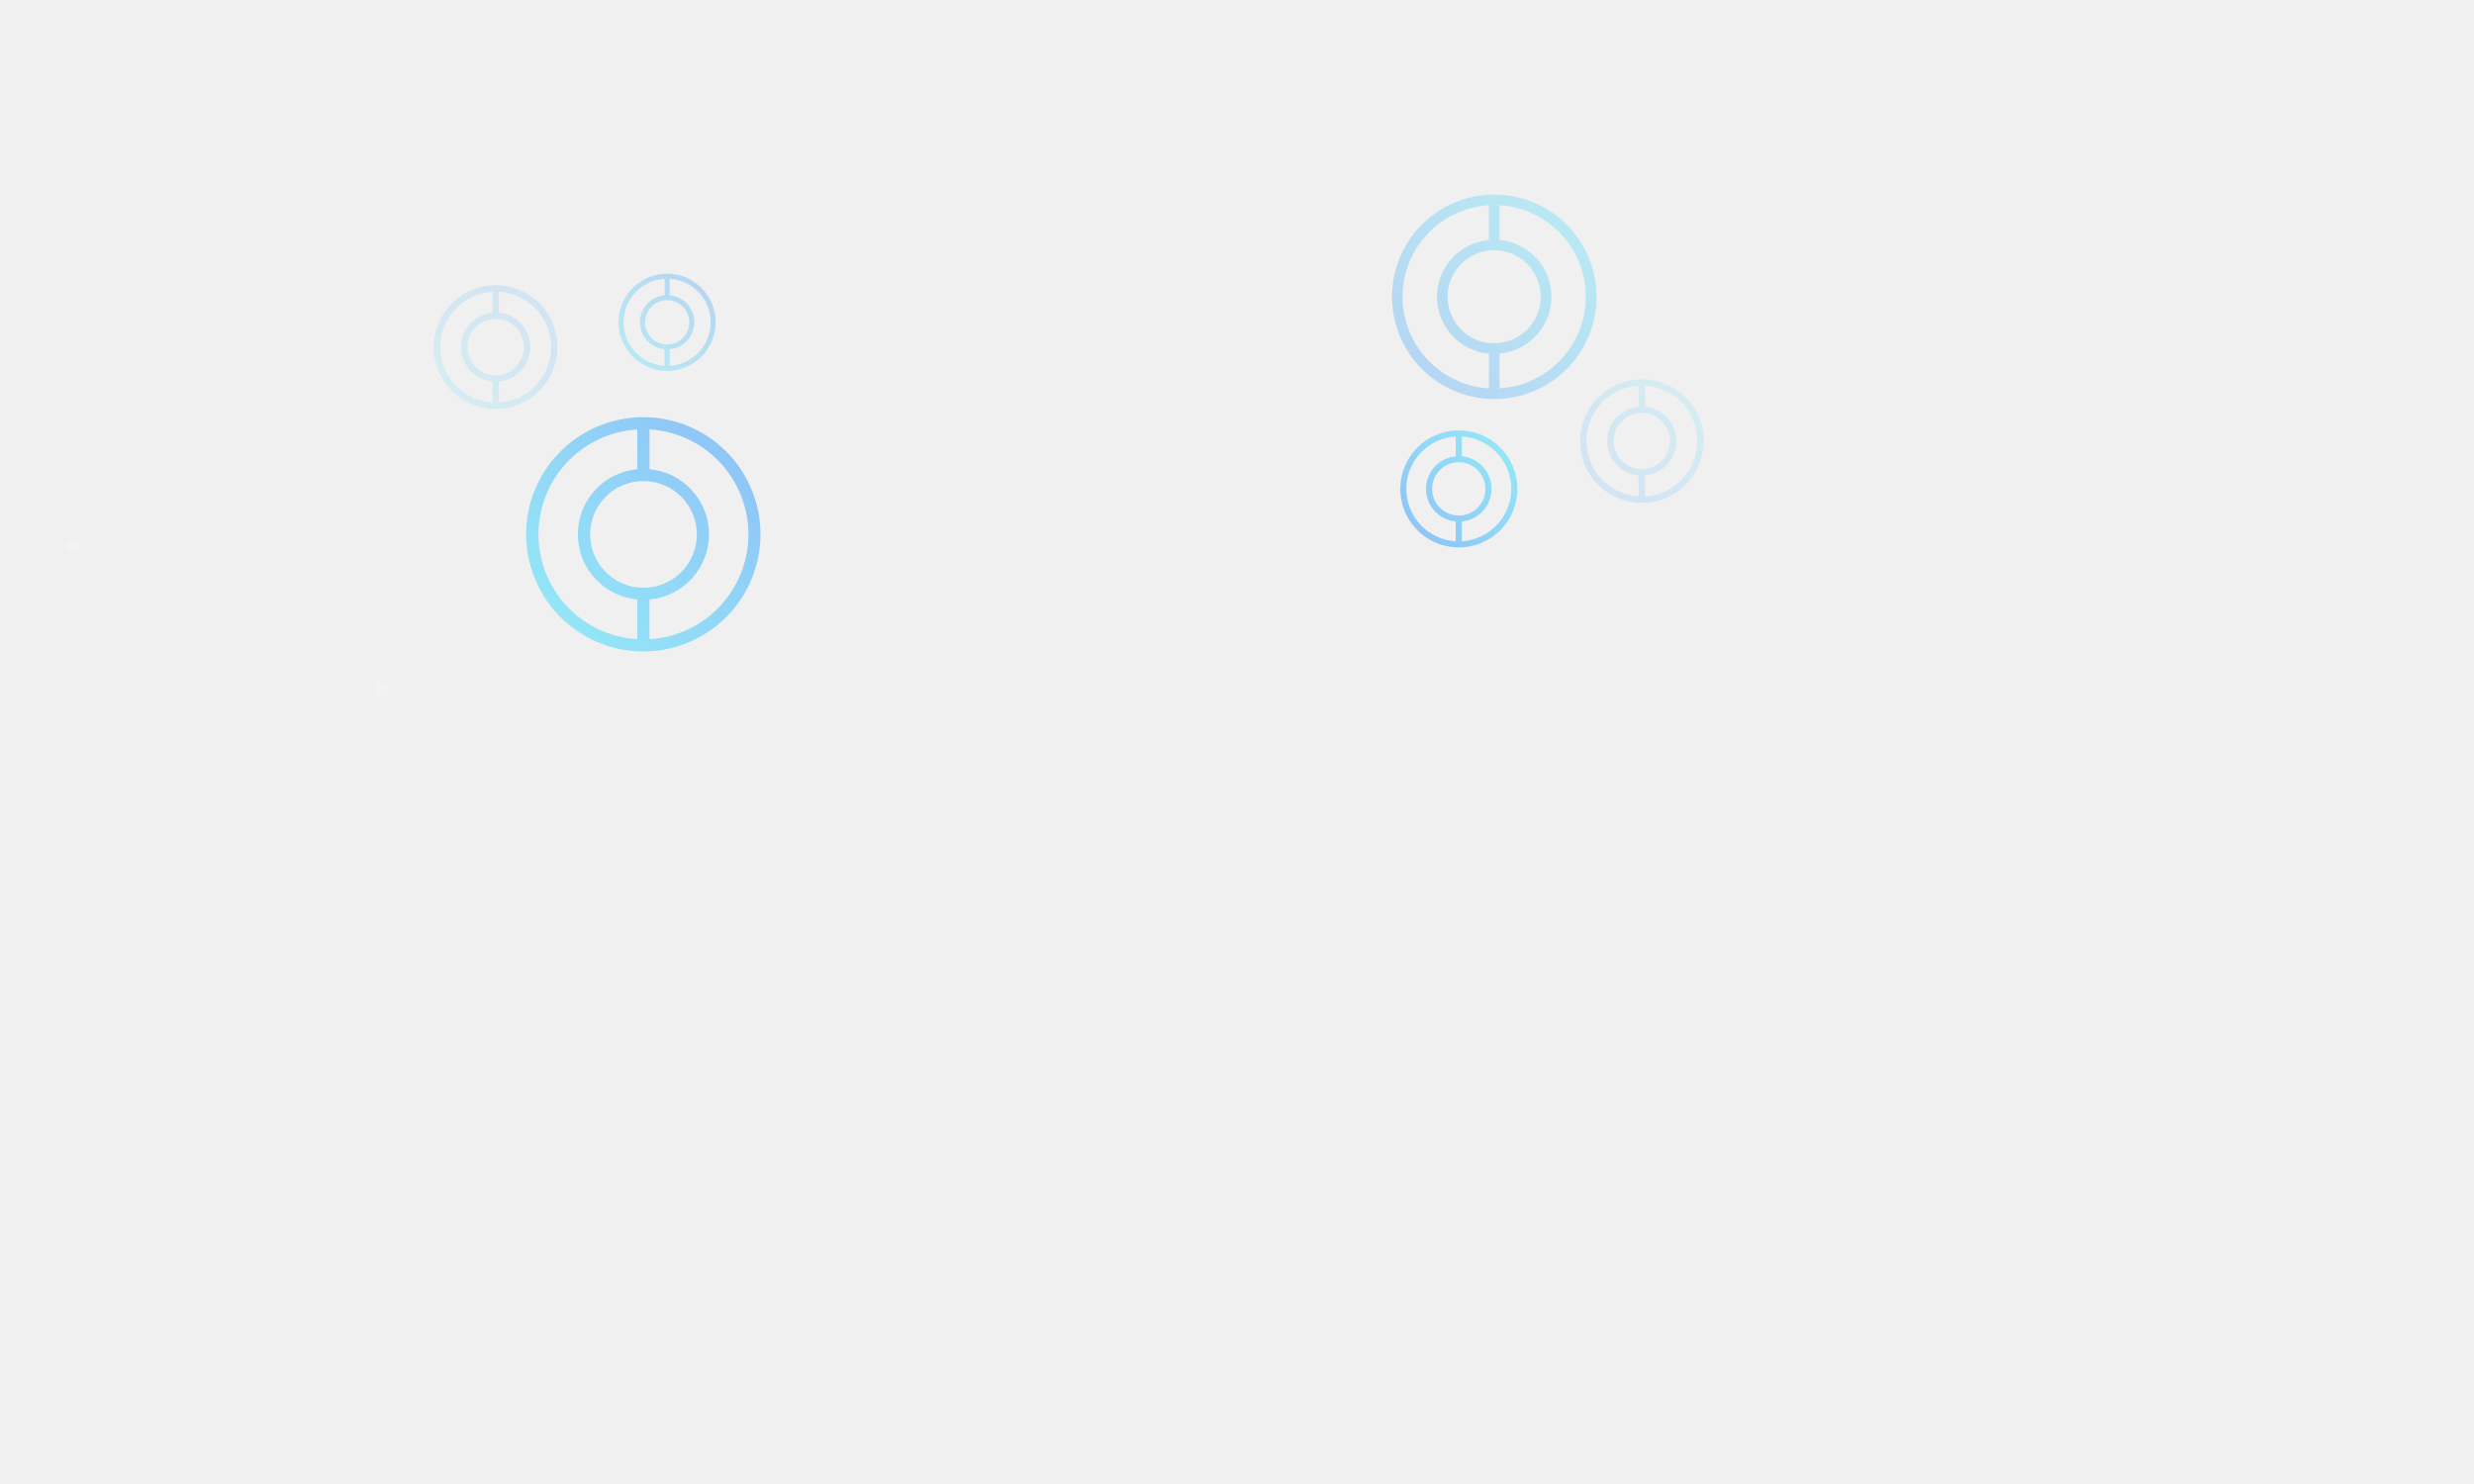
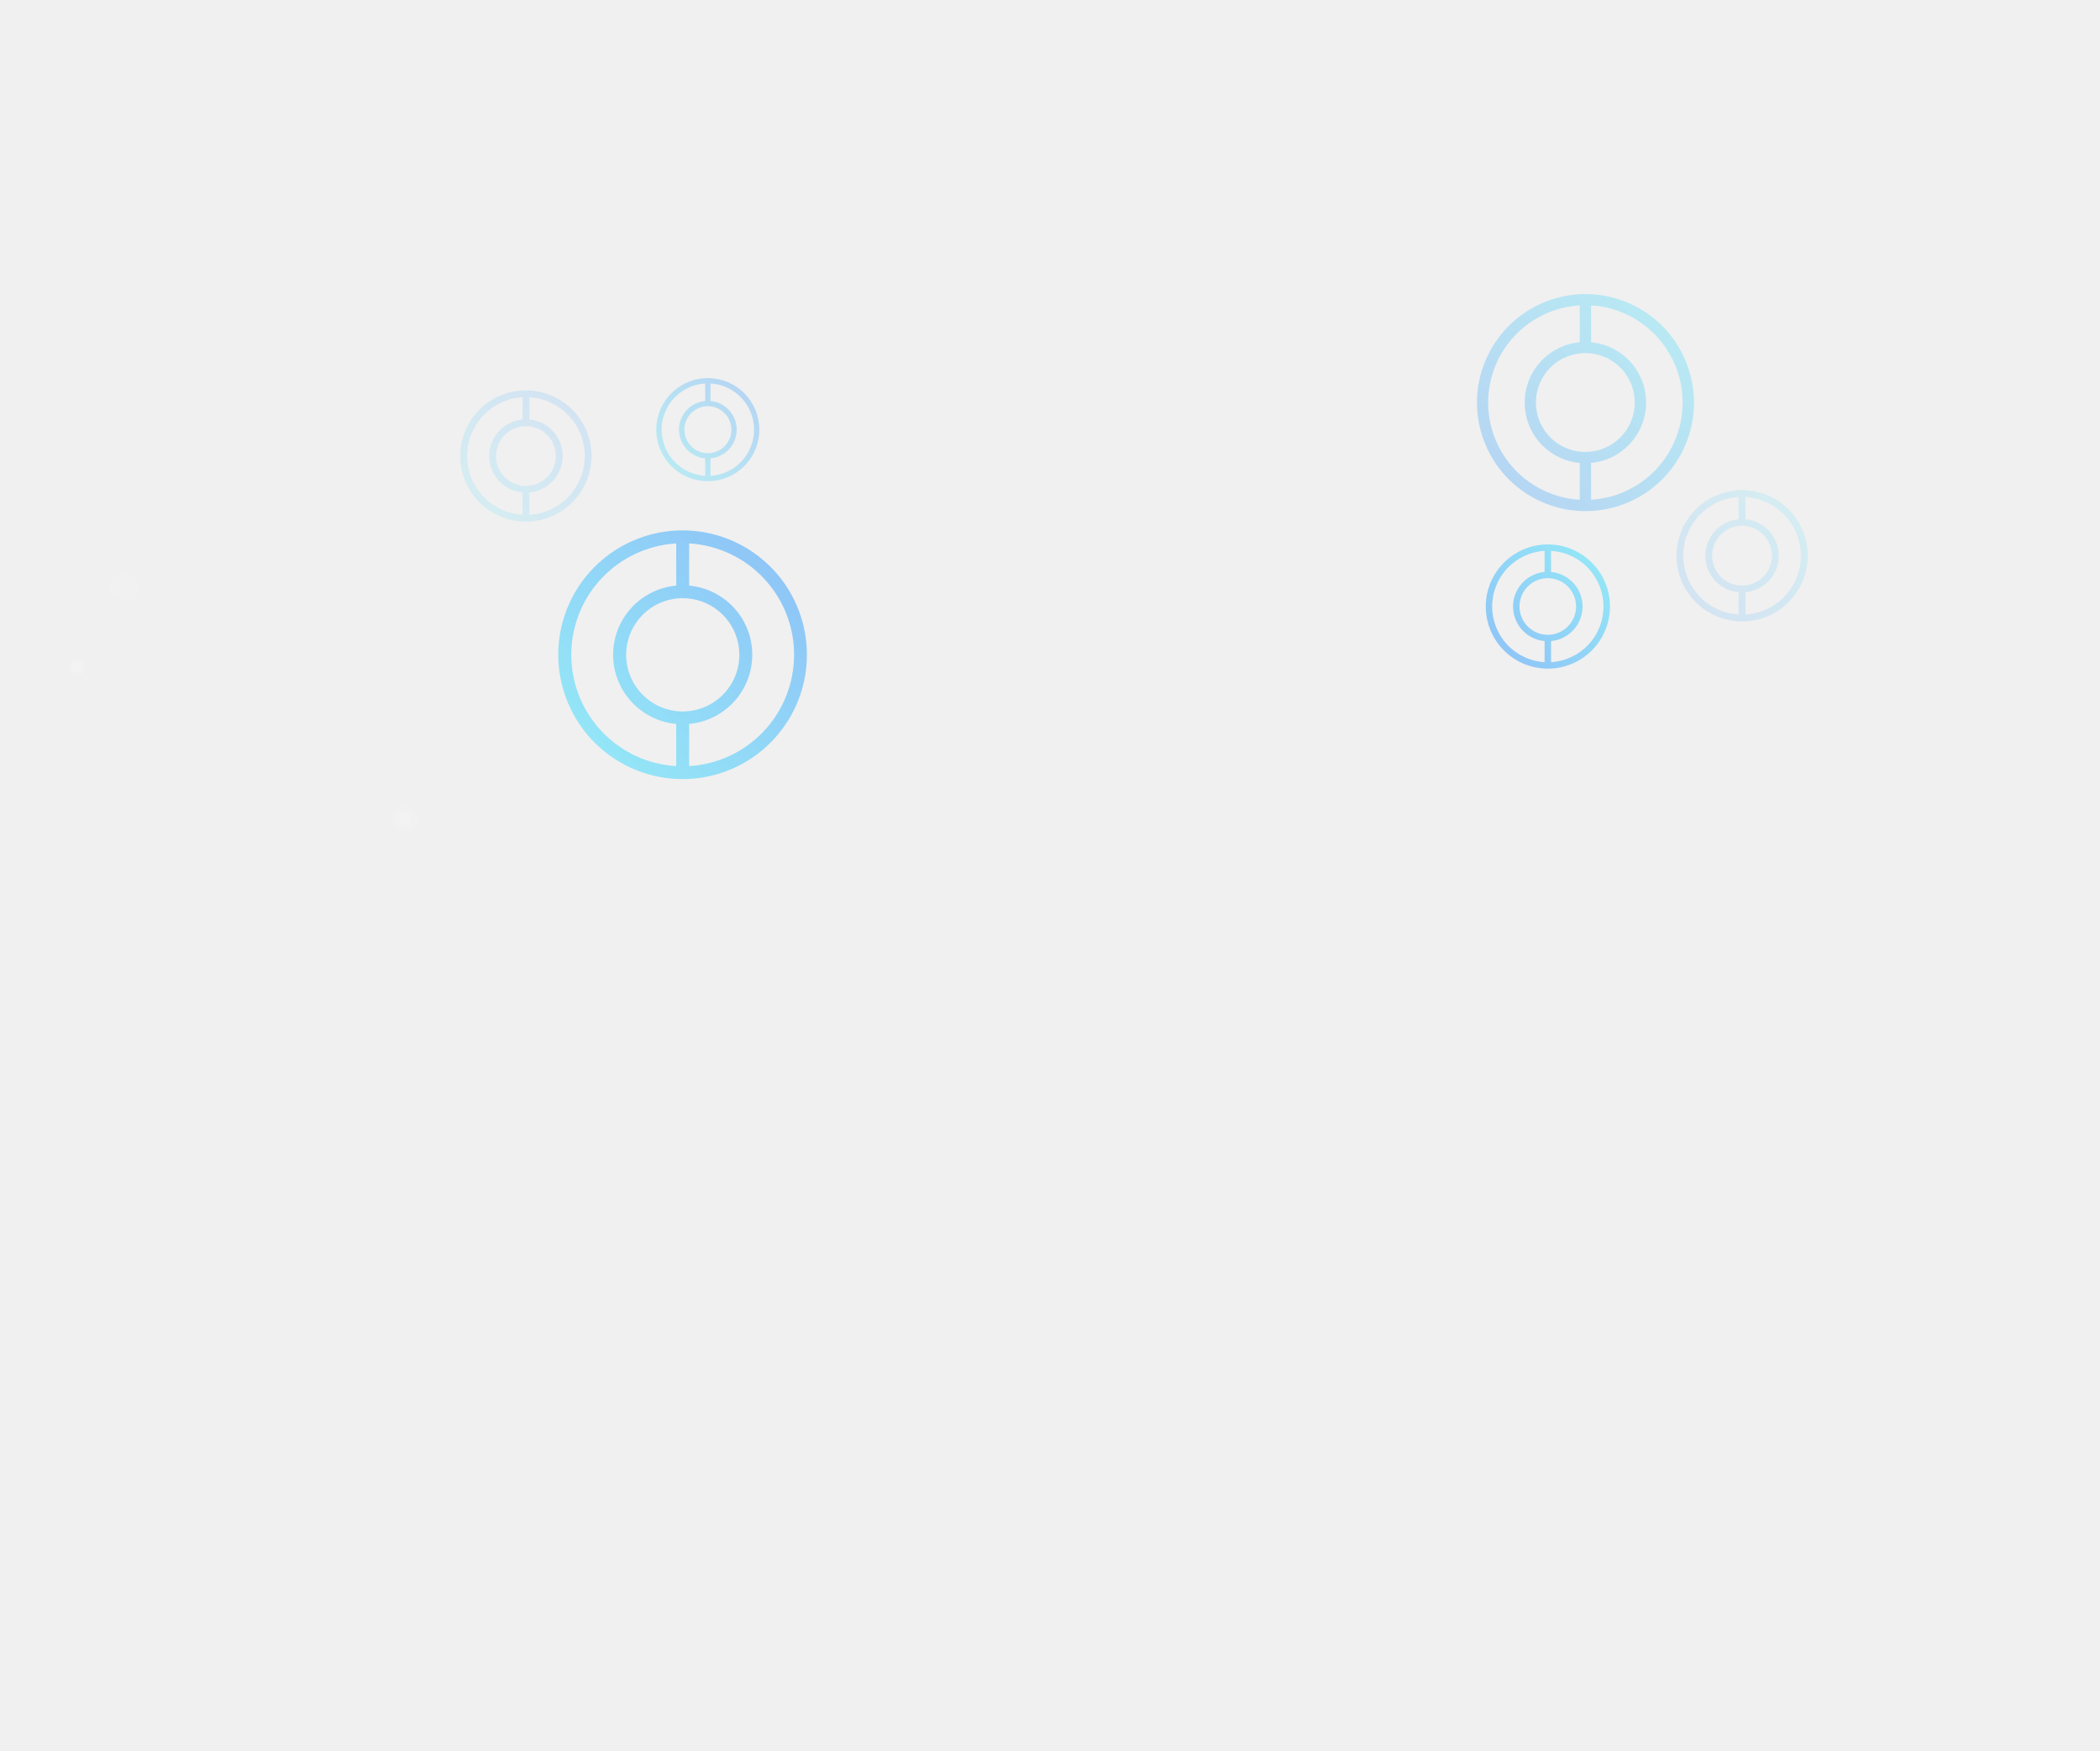
- <svg xmlns="http://www.w3.org/2000/svg" width="1800" height="1080" viewBox="20 150 1500 800" fill="none">
+ <svg xmlns="http://www.w3.org/2000/svg" width="1800" height="1500" viewBox="20 150 1200 800" fill="none">
  <g opacity="0.3">
    <path d="M969.804 236.123C959.654 225.99 946.304 219.689 932.03 218.294C917.755 216.899 903.438 220.496 891.519 228.473C879.599 236.45 870.813 248.312 866.658 262.04C862.504 275.768 863.237 290.511 868.733 303.759C874.229 317.007 884.148 327.939 896.801 334.694C909.453 341.449 924.056 343.608 938.122 340.803C952.188 337.999 964.846 330.405 973.941 319.315C983.036 308.224 988.004 294.324 988 279.981C987.982 263.529 981.438 247.756 969.804 236.123V236.123ZM922.73 335.505C908.57 334.671 895.264 328.459 885.533 318.139C875.802 307.819 870.382 294.171 870.382 279.986C870.382 265.802 875.802 252.154 885.533 241.833C895.264 231.513 908.57 225.301 922.73 224.468V245.513C914.128 246.297 906.129 250.268 900.305 256.647C894.481 263.025 891.252 271.351 891.252 279.989C891.252 288.626 894.481 296.952 900.305 303.331C906.129 309.71 914.128 313.681 922.73 314.465V335.505ZM925.931 308.195C919.396 308.2 913.062 305.938 908.009 301.795C902.955 297.653 899.494 291.886 898.216 285.478C896.938 279.069 897.921 272.416 900.999 266.652C904.077 260.887 909.059 256.369 915.096 253.866C921.132 251.364 927.85 251.032 934.103 252.928C940.357 254.824 945.76 258.829 949.391 264.262C953.022 269.695 954.656 276.219 954.016 282.722C953.375 289.226 950.499 295.305 945.878 299.926C940.591 305.216 933.42 308.19 925.941 308.195H925.931ZM966.361 318.126C956.629 328.446 943.322 334.659 929.162 335.492V314.46C937.764 313.676 945.762 309.705 951.586 303.326C957.41 296.947 960.639 288.621 960.639 279.984C960.639 271.346 957.41 263.02 951.586 256.642C945.762 250.263 937.764 246.292 929.162 245.508V224.468C939.724 225.09 949.89 228.712 958.465 234.91C967.041 241.107 973.67 249.622 977.576 259.455C981.482 269.289 982.501 280.032 980.515 290.424C978.528 300.817 973.618 310.427 966.361 318.126Z" fill="url(#paint0_linear_1289_25)" />
  </g>
  <g opacity="0.5">
    <path d="M359.85 474.318C371.48 485.93 386.777 493.149 403.133 494.748C419.49 496.346 435.894 492.224 449.553 483.084C463.211 473.944 473.278 460.351 478.038 444.622C482.799 428.892 481.959 411.998 475.661 396.818C469.363 381.639 457.998 369.112 443.5 361.372C429.002 353.632 412.269 351.158 396.152 354.371C380.035 357.584 365.531 366.286 355.109 378.994C344.688 391.702 338.995 407.629 339 424.064C339.021 442.915 346.519 460.989 359.85 474.318V474.318ZM413.79 360.443C430.015 361.398 445.261 368.516 456.411 380.341C467.561 392.166 473.772 407.805 473.772 424.058C473.772 440.311 467.561 455.95 456.411 467.775C445.261 479.601 430.015 486.719 413.79 487.674L413.79 463.559C423.646 462.661 432.811 458.111 439.484 450.802C446.158 443.493 449.858 433.953 449.858 424.055C449.858 414.158 446.158 404.618 439.484 397.309C432.811 390 423.646 385.45 413.79 384.551L413.79 360.443ZM410.121 391.736C417.609 391.73 424.867 394.322 430.658 399.068C436.449 403.815 440.414 410.423 441.879 417.766C443.343 425.109 442.216 432.732 438.689 439.337C435.162 445.942 429.454 451.12 422.537 453.987C415.62 456.855 407.923 457.235 400.757 455.063C393.592 452.891 387.401 448.301 383.24 442.075C379.08 435.85 377.207 428.374 377.941 420.923C378.675 413.471 381.97 406.505 387.265 401.211C393.323 395.149 401.54 391.741 410.11 391.736L410.121 391.736ZM363.795 380.356C374.946 368.53 390.194 361.412 406.419 360.457L406.419 384.557C396.563 385.455 387.398 390.006 380.725 397.315C374.051 404.624 370.351 414.164 370.351 424.061C370.351 433.958 374.051 443.498 380.725 450.807C387.398 458.116 396.563 462.667 406.419 463.565L406.419 487.674C394.317 486.961 382.669 482.81 372.842 475.709C363.016 468.608 355.42 458.851 350.944 447.583C346.469 436.316 345.301 424.006 347.577 412.098C349.853 400.19 355.479 389.178 363.795 380.356Z" fill="url(#paint1_linear_1289_25)" />
  </g>
  <g opacity="0.5">
    <path d="M929.581 371.377C923.77 365.575 916.126 361.967 907.953 361.168C899.779 360.37 891.582 362.429 884.757 366.997C877.932 371.564 872.901 378.356 870.522 386.216C868.143 394.077 868.563 402.519 871.71 410.104C874.857 417.689 880.537 423.949 887.781 427.817C895.026 431.684 903.387 432.921 911.441 431.315C919.495 429.709 926.743 425.361 931.95 419.011C937.158 412.661 940.002 404.702 940 396.489C939.99 387.069 936.243 378.038 929.581 371.377V371.377ZM902.627 428.281C894.52 427.804 886.901 424.247 881.329 418.338C875.758 412.429 872.654 404.614 872.654 396.492C872.654 388.37 875.758 380.556 881.329 374.646C886.901 368.737 894.52 365.18 902.627 364.703V376.753C897.702 377.202 893.123 379.476 889.788 383.128C886.453 386.781 884.604 391.548 884.604 396.493C884.604 401.439 886.453 406.206 889.788 409.859C893.123 413.511 897.702 415.785 902.627 416.234V428.281ZM904.461 412.644C900.719 412.647 897.092 411.352 894.198 408.98C891.305 406.608 889.323 403.306 888.591 399.636C887.859 395.967 888.423 392.158 890.185 388.857C891.948 385.557 894.8 382.969 898.256 381.536C901.713 380.104 905.559 379.914 909.14 380.999C912.721 382.084 915.814 384.378 917.893 387.489C919.972 390.6 920.908 394.335 920.541 398.059C920.174 401.782 918.528 405.264 915.882 407.909C912.855 410.938 908.749 412.641 904.466 412.644H904.461ZM927.61 418.33C922.038 424.24 914.419 427.797 906.31 428.274V416.231C911.236 415.782 915.815 413.508 919.15 409.856C922.485 406.203 924.334 401.436 924.334 396.491C924.334 391.545 922.485 386.778 919.15 383.125C915.815 379.473 911.236 377.199 906.31 376.75V364.703C912.358 365.06 918.179 367.134 923.089 370.682C927.999 374.231 931.795 379.106 934.031 384.737C936.268 390.367 936.851 396.518 935.714 402.469C934.577 408.419 931.765 413.922 927.61 418.33Z" fill="url(#paint2_linear_1289_25)" />
  </g>
  <g opacity="0.3">
    <path d="M403.646 316.306C408.468 321.121 414.811 324.115 421.594 324.777C428.376 325.44 435.178 323.731 440.842 319.941C446.505 316.151 450.68 310.515 452.654 303.992C454.628 297.47 454.28 290.464 451.668 284.17C449.057 277.875 444.344 272.681 438.332 269.472C432.32 266.262 425.382 265.236 418.699 266.569C412.016 267.901 406.001 271.509 401.68 276.779C397.359 282.048 394.998 288.653 395 295.468C395.009 303.285 398.118 310.779 403.646 316.306V316.306ZM426.012 269.086C432.74 269.482 439.063 272.434 443.686 277.337C448.309 282.241 450.885 288.726 450.885 295.465C450.885 302.205 448.309 308.69 443.686 313.593C439.063 318.497 432.74 321.448 426.012 321.844L426.012 311.845C430.099 311.472 433.9 309.586 436.667 306.555C439.434 303.524 440.968 299.568 440.968 295.464C440.968 291.36 439.434 287.404 436.667 284.373C433.9 281.343 430.099 279.456 426.012 279.083L426.012 269.086ZM424.491 282.062C427.596 282.06 430.606 283.135 433.007 285.103C435.408 287.071 437.053 289.811 437.66 292.856C438.267 295.901 437.8 299.062 436.337 301.801C434.875 304.54 432.508 306.687 429.64 307.876C426.771 309.065 423.58 309.222 420.608 308.322C417.637 307.421 415.07 305.518 413.345 302.936C411.62 300.355 410.843 297.255 411.147 294.165C411.452 291.075 412.818 288.186 415.014 285.991C417.526 283.478 420.933 282.064 424.487 282.062L424.491 282.062ZM405.281 277.343C409.905 272.44 416.228 269.488 422.956 269.092L422.956 279.086C418.869 279.458 415.069 281.345 412.302 284.376C409.534 287.406 408 291.362 408 295.466C408 299.57 409.534 303.526 412.302 306.557C415.069 309.588 418.869 311.475 422.956 311.847L422.956 321.844C417.938 321.548 413.108 319.827 409.033 316.883C404.959 313.938 401.809 309.892 399.953 305.22C398.097 300.548 397.613 295.443 398.557 290.506C399.5 285.568 401.833 281.002 405.281 277.343Z" fill="url(#paint3_linear_1289_25)" />
  </g>
  <g opacity="0.15">
    <path d="M1041.99 340.961C1035.86 334.832 1027.78 331.022 1019.15 330.178C1010.51 329.334 1001.85 331.51 994.644 336.335C987.435 341.159 982.121 348.334 979.608 356.637C977.095 364.94 977.538 373.858 980.863 381.87C984.187 389.883 990.187 396.495 997.839 400.581C1005.49 404.666 1014.32 405.972 1022.83 404.276C1031.34 402.58 1039 397.987 1044.5 391.279C1050 384.571 1053 376.164 1053 367.489C1052.99 357.538 1049.03 347.998 1041.99 340.961V340.961ZM1013.52 401.071C1004.96 400.567 996.909 396.81 991.024 390.568C985.138 384.326 981.86 376.071 981.86 367.492C981.86 358.912 985.138 350.657 991.024 344.415C996.909 338.173 1004.96 334.416 1013.52 333.912V346.641C1008.32 347.115 1003.48 349.517 999.959 353.375C996.436 357.233 994.483 362.269 994.483 367.493C994.483 372.717 996.436 377.753 999.959 381.611C1003.48 385.469 1008.32 387.871 1013.52 388.345V401.071ZM1015.46 384.553C1011.51 384.556 1007.67 383.188 1004.62 380.683C1001.56 378.177 999.468 374.689 998.695 370.813C997.922 366.937 998.517 362.913 1000.38 359.426C1002.24 355.94 1005.25 353.207 1008.9 351.693C1012.56 350.18 1016.62 349.979 1020.4 351.126C1024.18 352.272 1027.45 354.695 1029.65 357.981C1031.84 361.267 1032.83 365.213 1032.44 369.147C1032.06 373.08 1030.32 376.757 1027.52 379.552C1024.33 382.751 1019.99 384.55 1015.46 384.553H1015.46ZM1039.91 390.56C1034.03 396.802 1025.98 400.56 1017.41 401.064V388.342C1022.62 387.868 1027.45 385.466 1030.98 381.608C1034.5 377.75 1036.45 372.714 1036.45 367.49C1036.45 362.266 1034.5 357.23 1030.98 353.372C1027.45 349.514 1022.62 347.112 1017.41 346.638V333.912C1023.8 334.288 1029.95 336.479 1035.14 340.228C1040.32 343.976 1044.33 349.126 1046.7 355.074C1049.06 361.021 1049.67 367.519 1048.47 373.805C1047.27 380.091 1044.3 385.903 1039.91 390.56Z" fill="url(#paint4_linear_1289_25)" />
  </g>
  <g opacity="0.15">
    <path d="M294.006 337.039C300.145 343.168 308.219 346.978 316.853 347.822C325.487 348.666 334.146 346.49 341.356 341.665C348.565 336.841 353.879 329.666 356.392 321.363C358.905 313.06 358.462 304.142 355.137 296.13C351.813 288.117 345.813 281.505 338.161 277.419C330.508 273.334 321.676 272.028 313.168 273.724C304.661 275.42 297.004 280.013 291.503 286.721C286.003 293.429 282.997 301.836 283 310.511C283.011 320.462 286.969 330.002 294.006 337.039V337.039ZM322.478 276.929C331.042 277.433 339.091 281.19 344.976 287.432C350.862 293.674 354.14 301.929 354.14 310.508C354.14 319.088 350.862 327.343 344.976 333.585C339.091 339.827 331.042 343.584 322.478 344.088L322.478 331.359C327.681 330.885 332.518 328.483 336.041 324.625C339.564 320.767 341.517 315.731 341.517 310.507C341.517 305.283 339.564 300.247 336.041 296.389C332.518 292.531 327.681 290.129 322.478 289.655L322.478 276.929ZM320.542 293.447C324.494 293.444 328.325 294.812 331.382 297.317C334.439 299.823 336.532 303.311 337.305 307.187C338.078 311.063 337.483 315.087 335.621 318.574C333.76 322.06 330.746 324.793 327.095 326.307C323.444 327.82 319.381 328.021 315.599 326.874C311.816 325.728 308.549 323.305 306.352 320.019C304.156 316.733 303.168 312.787 303.555 308.853C303.943 304.92 305.682 301.243 308.477 298.448C311.675 295.249 316.012 293.45 320.536 293.447L320.542 293.447ZM296.088 287.44C301.974 281.198 310.023 277.44 318.588 276.936L318.588 289.658C313.385 290.132 308.547 292.534 305.025 296.392C301.502 300.25 299.549 305.286 299.549 310.51C299.549 315.734 301.502 320.77 305.025 324.628C308.547 328.486 313.385 330.888 318.588 331.362L318.588 344.088C312.199 343.712 306.051 341.521 300.864 337.772C295.677 334.024 291.667 328.874 289.305 322.926C286.943 316.979 286.326 310.481 287.528 304.195C288.729 297.909 291.699 292.097 296.088 287.44Z" fill="url(#paint5_linear_1289_25)" />
  </g>
  <g opacity="0.2">
    <g filter="url(#filter0_f_1289_25)">
      <circle r="5.376" transform="matrix(-1 0 0 1 428.376 14.3762)" fill="white" />
    </g>
    <g filter="url(#filter1_f_1289_25)">
      <circle r="4.181" transform="matrix(-1 0 0 1 428.376 14.3762)" fill="white" />
    </g>
    <g filter="url(#filter2_f_1289_25)">
      <circle r="5.376" transform="matrix(-1 0 0 1 90.9974 385.142)" fill="white" />
    </g>
    <g filter="url(#filter3_f_1289_25)">
      <circle r="4.181" transform="matrix(-1 0 0 1 64.1813 431.181)" fill="white" />
    </g>
    <g filter="url(#filter4_f_1289_25)">
      <circle r="2.987" transform="matrix(-1 0 0 1 12.147 131.865)" fill="white" />
    </g>
    <g filter="url(#filter5_f_1289_25)">
      <circle r="2.323" transform="matrix(-1 0 0 1 12.1472 131.865)" fill="white" />
    </g>
    <g filter="url(#filter6_f_1289_25)">
      <circle r="2.987" transform="matrix(-1 0 0 1 1036.01 17.1735)" fill="white" />
    </g>
    <g filter="url(#filter7_f_1289_25)">
      <circle r="2.323" transform="matrix(-1 0 0 1 1036.01 17.1735)" fill="white" />
    </g>
    <g filter="url(#filter8_f_1289_25)">
      <circle r="5.376" transform="matrix(-1 0 0 1 251.087 517.754)" fill="white" />
    </g>
    <g filter="url(#filter9_f_1289_25)">
      <circle r="4.181" transform="matrix(-1 0 0 1 251.087 517.754)" fill="white" />
    </g>
  </g>
  <defs>
    <filter id="filter0_f_1289_25" x="414" y="0" width="28.752" height="28.752" filterUnits="userSpaceOnUse" color-interpolation-filters="sRGB">
      <feFlood flood-opacity="0" result="BackgroundImageFix" />
      <feBlend mode="normal" in="SourceGraphic" in2="BackgroundImageFix" result="shape" />
      <feGaussianBlur stdDeviation="4.5" result="effect1_foregroundBlur_1289_25" />
    </filter>
    <filter id="filter1_f_1289_25" x="422.194" y="8.195" width="12.363" height="12.363" filterUnits="userSpaceOnUse" color-interpolation-filters="sRGB">
      <feFlood flood-opacity="0" result="BackgroundImageFix" />
      <feBlend mode="normal" in="SourceGraphic" in2="BackgroundImageFix" result="shape" />
      <feGaussianBlur stdDeviation="1" result="effect1_foregroundBlur_1289_25" />
    </filter>
    <filter id="filter2_f_1289_25" x="76.621" y="370.766" width="28.752" height="28.752" filterUnits="userSpaceOnUse" color-interpolation-filters="sRGB">
      <feFlood flood-opacity="0" result="BackgroundImageFix" />
      <feBlend mode="normal" in="SourceGraphic" in2="BackgroundImageFix" result="shape" />
      <feGaussianBlur stdDeviation="4.5" result="effect1_foregroundBlur_1289_25" />
    </filter>
    <filter id="filter3_f_1289_25" x="58" y="425" width="12.363" height="12.363" filterUnits="userSpaceOnUse" color-interpolation-filters="sRGB">
      <feFlood flood-opacity="0" result="BackgroundImageFix" />
      <feBlend mode="normal" in="SourceGraphic" in2="BackgroundImageFix" result="shape" />
      <feGaussianBlur stdDeviation="1" result="effect1_foregroundBlur_1289_25" />
    </filter>
    <filter id="filter4_f_1289_25" x="0.16" y="119.878" width="23.974" height="23.974" filterUnits="userSpaceOnUse" color-interpolation-filters="sRGB">
      <feFlood flood-opacity="0" result="BackgroundImageFix" />
      <feBlend mode="normal" in="SourceGraphic" in2="BackgroundImageFix" result="shape" />
      <feGaussianBlur stdDeviation="4.5" result="effect1_foregroundBlur_1289_25" />
    </filter>
    <filter id="filter5_f_1289_25" x="7.824" y="127.542" width="8.646" height="8.646" filterUnits="userSpaceOnUse" color-interpolation-filters="sRGB">
      <feFlood flood-opacity="0" result="BackgroundImageFix" />
      <feBlend mode="normal" in="SourceGraphic" in2="BackgroundImageFix" result="shape" />
      <feGaussianBlur stdDeviation="1" result="effect1_foregroundBlur_1289_25" />
    </filter>
    <filter id="filter6_f_1289_25" x="1024.02" y="5.187" width="23.974" height="23.974" filterUnits="userSpaceOnUse" color-interpolation-filters="sRGB">
      <feFlood flood-opacity="0" result="BackgroundImageFix" />
      <feBlend mode="normal" in="SourceGraphic" in2="BackgroundImageFix" result="shape" />
      <feGaussianBlur stdDeviation="4.5" result="effect1_foregroundBlur_1289_25" />
    </filter>
    <filter id="filter7_f_1289_25" x="1031.68" y="12.851" width="8.646" height="8.646" filterUnits="userSpaceOnUse" color-interpolation-filters="sRGB">
      <feFlood flood-opacity="0" result="BackgroundImageFix" />
      <feBlend mode="normal" in="SourceGraphic" in2="BackgroundImageFix" result="shape" />
      <feGaussianBlur stdDeviation="1" result="effect1_foregroundBlur_1289_25" />
    </filter>
    <filter id="filter8_f_1289_25" x="236.711" y="503.377" width="28.752" height="28.752" filterUnits="userSpaceOnUse" color-interpolation-filters="sRGB">
      <feFlood flood-opacity="0" result="BackgroundImageFix" />
      <feBlend mode="normal" in="SourceGraphic" in2="BackgroundImageFix" result="shape" />
      <feGaussianBlur stdDeviation="4.5" result="effect1_foregroundBlur_1289_25" />
    </filter>
    <filter id="filter9_f_1289_25" x="244.906" y="511.572" width="12.363" height="12.363" filterUnits="userSpaceOnUse" color-interpolation-filters="sRGB">
      <feFlood flood-opacity="0" result="BackgroundImageFix" />
      <feBlend mode="normal" in="SourceGraphic" in2="BackgroundImageFix" result="shape" />
      <feGaussianBlur stdDeviation="1" result="effect1_foregroundBlur_1289_25" />
    </filter>
    <linearGradient id="paint0_linear_1289_25" x1="882.104" y1="323.896" x2="969.772" y2="236.228" gradientUnits="userSpaceOnUse">
      <stop offset="0.005" stop-color="#2D9CFD" />
      <stop offset="1" stop-color="#37DAFD" />
    </linearGradient>
    <linearGradient id="paint1_linear_1289_25" x1="460.34" y1="373.744" x2="359.886" y2="474.198" gradientUnits="userSpaceOnUse">
      <stop offset="0.005" stop-color="#2D9CFD" />
      <stop offset="1" stop-color="#37DAFD" />
    </linearGradient>
    <linearGradient id="paint2_linear_1289_25" x1="879.366" y1="421.634" x2="929.563" y2="371.437" gradientUnits="userSpaceOnUse">
      <stop offset="0.005" stop-color="#2D9CFD" />
      <stop offset="1" stop-color="#37DAFD" />
    </linearGradient>
    <linearGradient id="paint3_linear_1289_25" x1="445.315" y1="274.602" x2="403.661" y2="316.256" gradientUnits="userSpaceOnUse">
      <stop offset="0.005" stop-color="#2D9CFD" />
      <stop offset="1" stop-color="#37DAFD" />
    </linearGradient>
    <linearGradient id="paint4_linear_1289_25" x1="988.95" y1="394.05" x2="1041.97" y2="341.025" gradientUnits="userSpaceOnUse">
      <stop offset="0.005" stop-color="#2D9CFD" />
      <stop offset="1" stop-color="#37DAFD" />
    </linearGradient>
    <linearGradient id="paint5_linear_1289_25" x1="347.05" y1="283.95" x2="294.025" y2="336.975" gradientUnits="userSpaceOnUse">
      <stop offset="0.005" stop-color="#2D9CFD" />
      <stop offset="1" stop-color="#37DAFD" />
    </linearGradient>
  </defs>
</svg>
